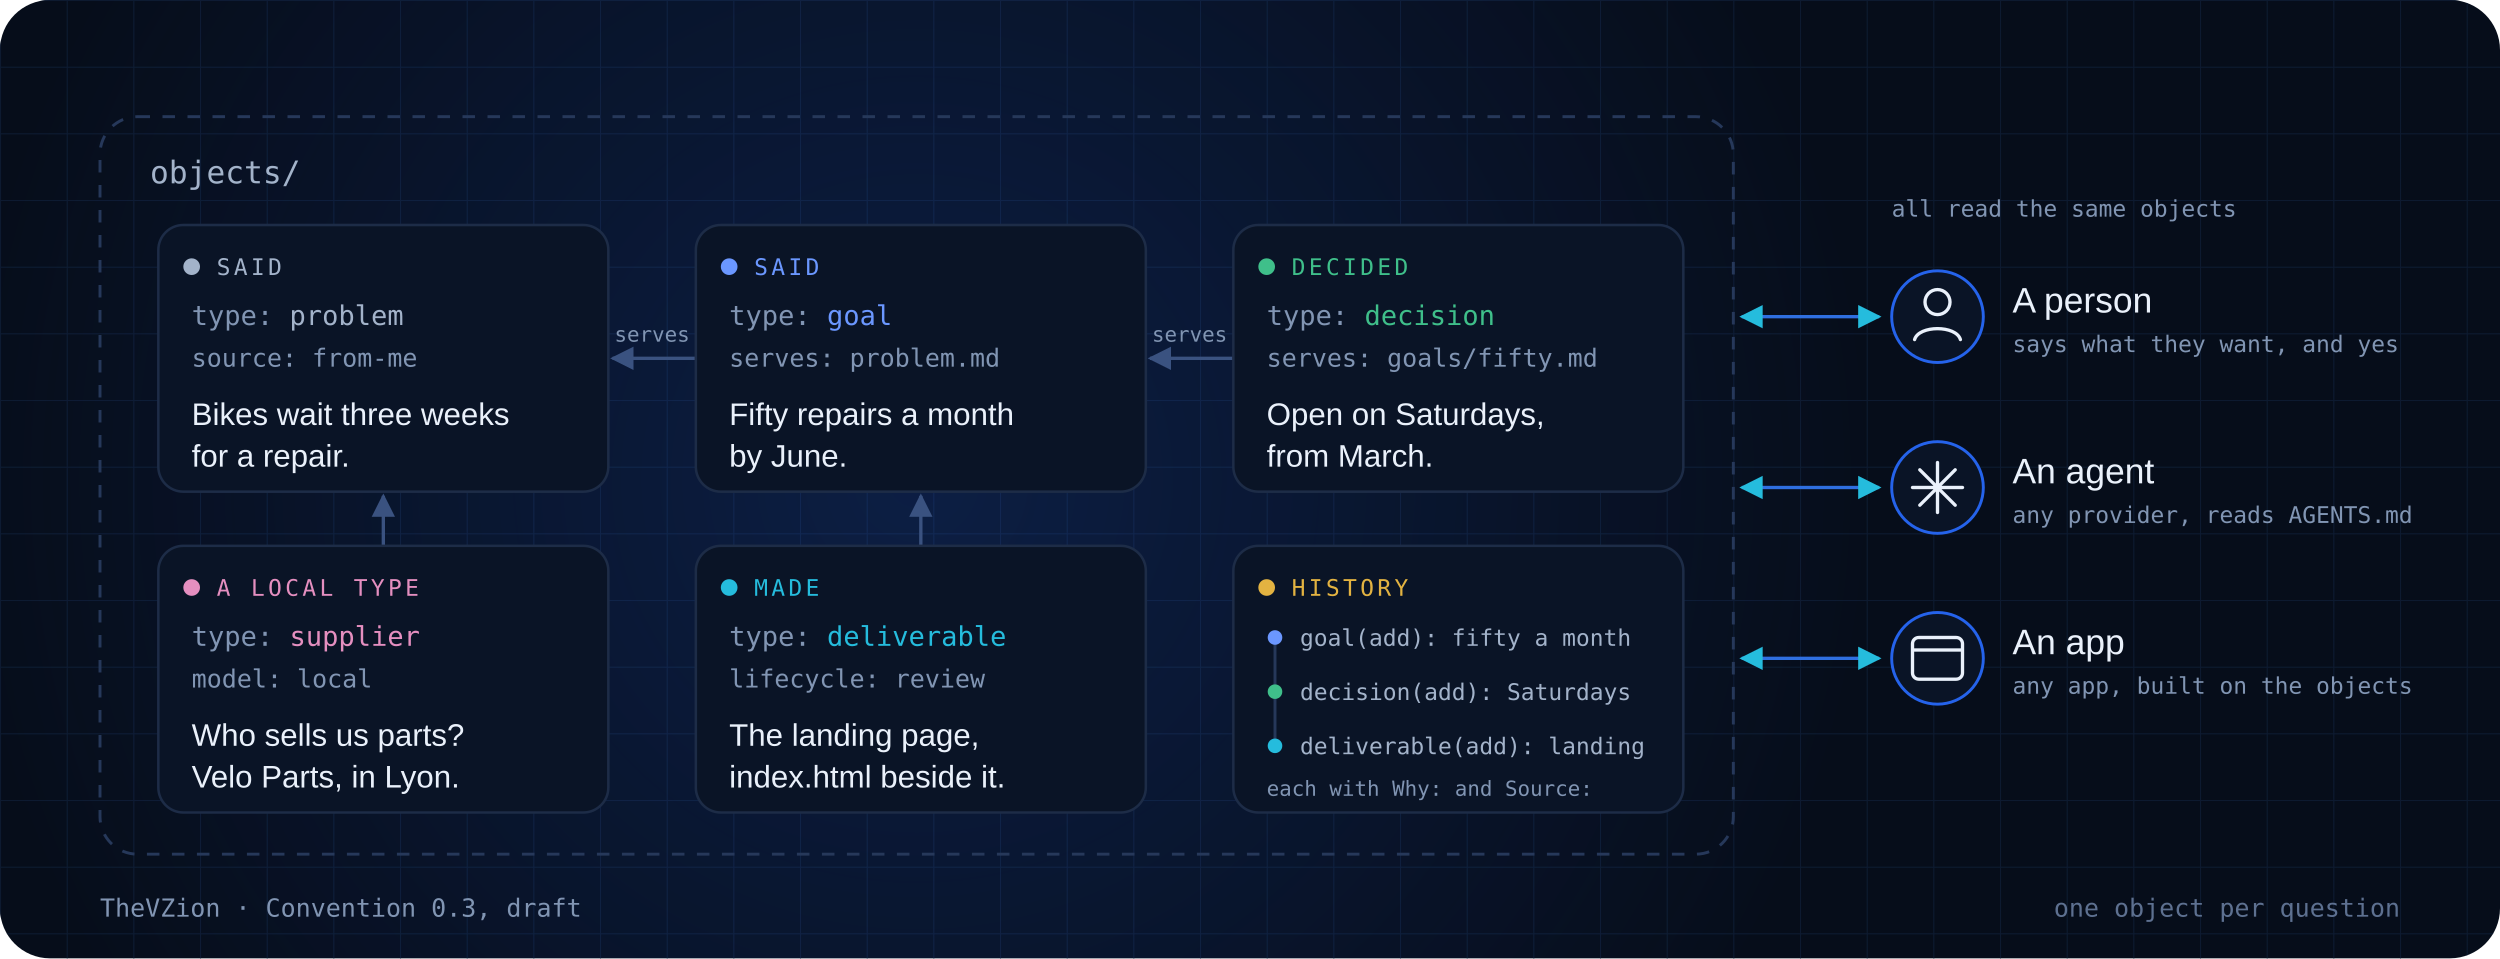
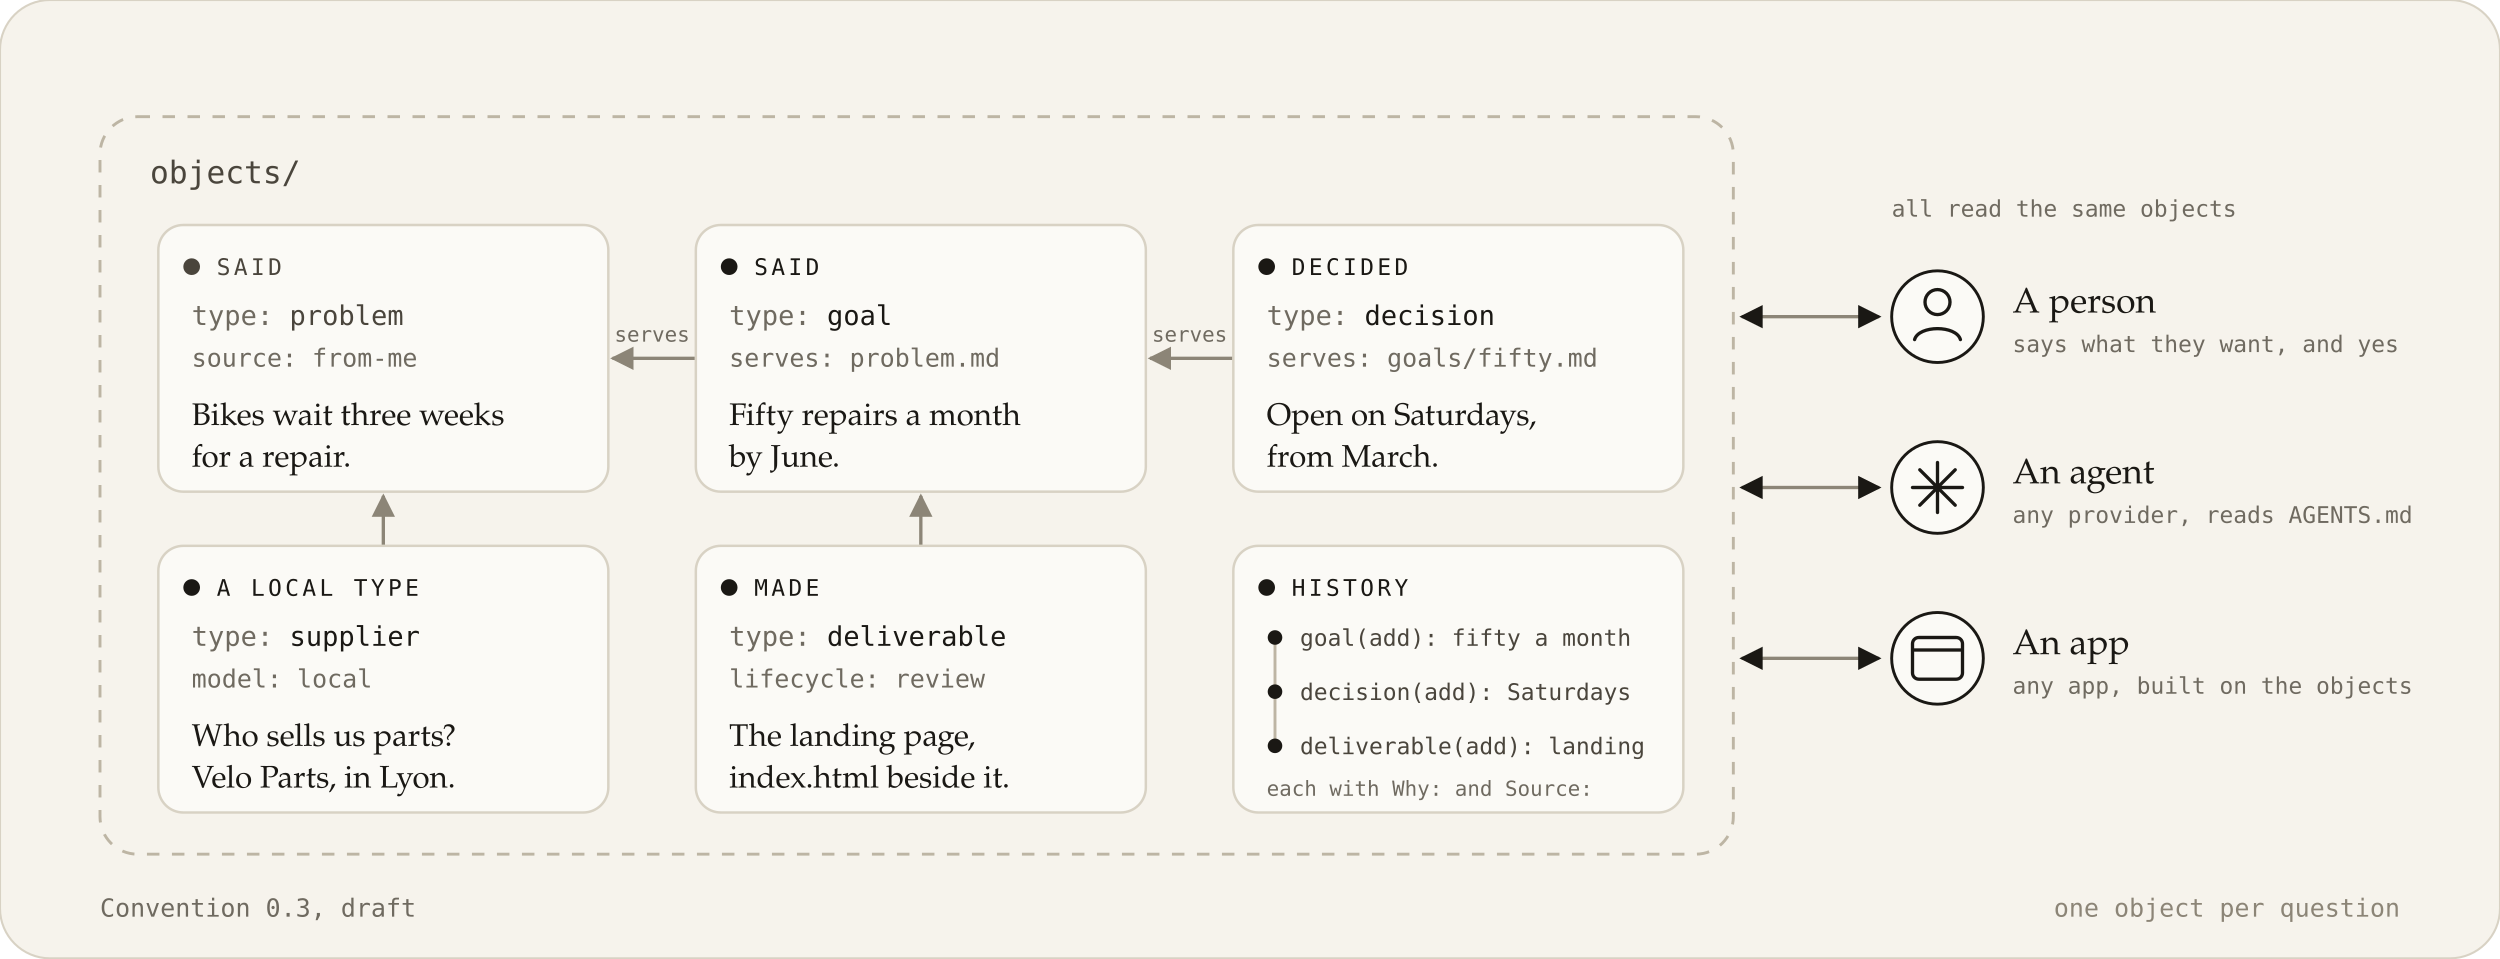
<svg xmlns="http://www.w3.org/2000/svg" viewBox="0 0 1200 460" width="1200" height="460" role="img" aria-labelledby="t d">
  <defs>
    <style>
-       .sans{font-family:Saira,'Segoe UI','Helvetica Neue',Arial,sans-serif}
-       .mono{font-family:'Geist Mono',ui-monospace,'SFMono-Regular',Menlo,Consolas,monospace}
-       .card{fill:#0a1426;stroke:#1d2c47;stroke-width:1.2}
+       .sans{font-family:'Iowan Old Style','Palatino Linotype',Georgia,serif}
+       .mono{font-family:'IBM Plex Mono','SFMono-Regular',Menlo,Consolas,monospace}
+       .card{fill:#fbfaf6;stroke:#d8d2c4;stroke-width:1.2}
      .kick{font-size:11px;letter-spacing:1.6px;font-weight:500}
-       .key{font-size:13px;fill:#8195b3}
-       .meta{font-size:12px;fill:#8195b3}
-       .body{font-size:15px;fill:#eaf1fb}
-       .link{stroke:#3a5280;stroke-width:1.6;fill:none}
-       .tiny{font-size:10px;fill:#8195b3}
+       .key{font-size:13px;fill:#6f6a60}
+       .meta{font-size:12px;fill:#6f6a60}
+       .body{font-size:15px;fill:#1a1814}
+       .link{stroke:#8c8577;stroke-width:1.6;fill:none}
+       .tiny{font-size:10px;fill:#6f6a60}
    </style>
    <pattern id="grid" width="32" height="32" patternUnits="userSpaceOnUse">
      <path d="M32 0H0V32" fill="none" stroke="#0d1a30" stroke-width="1" />
    </pattern>
    <radialGradient id="glow" cx="440" cy="230" r="460" gradientUnits="userSpaceOnUse">
-       <stop offset="0" stop-color="#2563eb" stop-opacity=".2" />
-       <stop offset="1" stop-color="#2563eb" stop-opacity="0" />
+       <stop offset="0" stop-color="#1a1814" stop-opacity=".2" />
+       <stop offset="1" stop-color="#1a1814" stop-opacity="0" />
    </radialGradient>
    <linearGradient id="wire" x1="0" x2="1">
-       <stop offset="0" stop-color="#2563eb" />
-       <stop offset="1" stop-color="#25bcdd" />
+       <stop offset="0" stop-color="#1a1814" />
+       <stop offset="1" stop-color="#1a1814" />
    </linearGradient>
    <marker id="arrow" viewBox="0 0 10 10" refX="9" refY="5" markerWidth="7" markerHeight="7" orient="auto-start-reverse">
-       <path d="M0 0L10 5L0 10z" fill="#3a5280" />
+       <path d="M0 0L10 5L0 10z" fill="#8c8577" />
    </marker>
    <marker id="arrowb" viewBox="0 0 10 10" refX="9" refY="5" markerWidth="7" markerHeight="7" orient="auto-start-reverse">
-       <path d="M0 0L10 5L0 10z" fill="#25bcdd" />
+       <path d="M0 0L10 5L0 10z" fill="#1a1814" />
    </marker>
  </defs>
-   <rect width="1200" height="460" rx="24" fill="#060d1a" />
-   <rect width="1200" height="460" rx="24" fill="url(#grid)" />
-   <rect width="1200" height="460" rx="24" fill="url(#glow)" />
-   <rect x="48" y="56" width="784" height="354" rx="18" fill="none" stroke="#26385a" stroke-width="1.4" stroke-dasharray="6 6" />
-   <text x="72" y="88" class="mono" font-size="15" fill="#a3b3ca">objects/</text>
+   <rect width="1200" height="460" rx="24" fill="#f6f3ec" stroke="#d8d2c4" stroke-width="1" />
+   <rect x="48" y="56" width="784" height="354" rx="18" fill="none" stroke="#bdb5a4" stroke-width="1.4" stroke-dasharray="6 6" />
+   <text x="72" y="88" class="mono" font-size="15" fill="#4a453c">objects/</text>
  <line x1="334" y1="172" x2="294" y2="172" class="link" marker-end="url(#arrow)" />
  <text x="313" y="164" class="mono tiny" text-anchor="middle">serves</text>
  <line x1="592" y1="172" x2="552" y2="172" class="link" marker-end="url(#arrow)" />
  <text x="571" y="164" class="mono tiny" text-anchor="middle">serves</text>
  <line x1="442" y1="262" x2="442" y2="238" class="link" marker-end="url(#arrow)" />
  <line x1="184" y1="262" x2="184" y2="238" class="link" marker-end="url(#arrow)" />
  <rect x="76" y="108" width="216" height="128" rx="12" class="card" />
-   <circle cx="92" cy="128" r="4" fill="#a3b3ca" />
-   <text x="104" y="132" class="mono kick" fill="#a3b3ca">SAID</text>
-   <text x="92" y="156" class="mono key">type: <tspan fill="#a3b3ca">problem</tspan>
+   <circle cx="92" cy="128" r="4" fill="#4a453c" />
+   <text x="104" y="132" class="mono kick" fill="#4a453c">SAID</text>
+   <text x="92" y="156" class="mono key">type: <tspan fill="#4a453c">problem</tspan>
  </text>
  <text x="92" y="176" class="mono meta">source: from-me</text>
  <text x="92" y="204" class="sans body">Bikes wait three weeks</text>
  <text x="92" y="224" class="sans body">for a repair.</text>
  <rect x="334" y="108" width="216" height="128" rx="12" class="card" />
-   <circle cx="350" cy="128" r="4" fill="#6b97ff" />
-   <text x="362" y="132" class="mono kick" fill="#6b97ff">SAID</text>
-   <text x="350" y="156" class="mono key">type: <tspan fill="#6b97ff">goal</tspan>
+   <circle cx="350" cy="128" r="4" fill="#1a1814" />
+   <text x="362" y="132" class="mono kick" fill="#1a1814">SAID</text>
+   <text x="350" y="156" class="mono key">type: <tspan fill="#1a1814">goal</tspan>
  </text>
  <text x="350" y="176" class="mono meta">serves: problem.md</text>
  <text x="350" y="204" class="sans body">Fifty repairs a month</text>
  <text x="350" y="224" class="sans body">by June.</text>
  <rect x="592" y="108" width="216" height="128" rx="12" class="card" />
-   <circle cx="608" cy="128" r="4" fill="#3fbf8a" />
-   <text x="620" y="132" class="mono kick" fill="#3fbf8a">DECIDED</text>
-   <text x="608" y="156" class="mono key">type: <tspan fill="#3fbf8a">decision</tspan>
+   <circle cx="608" cy="128" r="4" fill="#1a1814" />
+   <text x="620" y="132" class="mono kick" fill="#1a1814">DECIDED</text>
+   <text x="608" y="156" class="mono key">type: <tspan fill="#1a1814">decision</tspan>
  </text>
  <text x="608" y="176" class="mono meta">serves: goals/fifty.md</text>
  <text x="608" y="204" class="sans body">Open on Saturdays,</text>
  <text x="608" y="224" class="sans body">from March.</text>
  <rect x="76" y="262" width="216" height="128" rx="12" class="card" />
-   <circle cx="92" cy="282" r="4" fill="#e58fc0" />
-   <text x="104" y="286" class="mono kick" fill="#e58fc0">A LOCAL TYPE</text>
-   <text x="92" y="310" class="mono key">type: <tspan fill="#e58fc0">supplier</tspan>
+   <circle cx="92" cy="282" r="4" fill="#1a1814" />
+   <text x="104" y="286" class="mono kick" fill="#1a1814">A LOCAL TYPE</text>
+   <text x="92" y="310" class="mono key">type: <tspan fill="#1a1814">supplier</tspan>
  </text>
  <text x="92" y="330" class="mono meta">model: local</text>
  <text x="92" y="358" class="sans body">Who sells us parts?</text>
  <text x="92" y="378" class="sans body">Velo Parts, in Lyon.</text>
  <rect x="334" y="262" width="216" height="128" rx="12" class="card" />
-   <circle cx="350" cy="282" r="4" fill="#25bcdd" />
-   <text x="362" y="286" class="mono kick" fill="#25bcdd">MADE</text>
-   <text x="350" y="310" class="mono key">type: <tspan fill="#25bcdd">deliverable</tspan>
+   <circle cx="350" cy="282" r="4" fill="#1a1814" />
+   <text x="362" y="286" class="mono kick" fill="#1a1814">MADE</text>
+   <text x="350" y="310" class="mono key">type: <tspan fill="#1a1814">deliverable</tspan>
  </text>
  <text x="350" y="330" class="mono meta">lifecycle: review</text>
  <text x="350" y="358" class="sans body">The landing page,</text>
  <text x="350" y="378" class="sans body">index.html beside it.</text>
  <rect x="592" y="262" width="216" height="128" rx="12" class="card" />
-   <circle cx="608" cy="282" r="4" fill="#e3b341" />
-   <text x="620" y="286" class="mono kick" fill="#e3b341">HISTORY</text>
-   <line x1="612" y1="306" x2="612" y2="358" stroke="#26385a" stroke-width="1.4" />
-   <circle cx="612" cy="306" r="3.5" fill="#6b97ff" />
-   <circle cx="612" cy="332" r="3.5" fill="#3fbf8a" />
-   <circle cx="612" cy="358" r="3.5" fill="#25bcdd" />
-   <text x="624" y="310" class="mono" font-size="11" fill="#a3b3ca">goal(add): fifty a month</text>
-   <text x="624" y="336" class="mono" font-size="11" fill="#a3b3ca">decision(add): Saturdays</text>
-   <text x="624" y="362" class="mono" font-size="11" fill="#a3b3ca">deliverable(add): landing</text>
-   <text x="608" y="382" class="mono" font-size="10" fill="#8195b3">each with Why: and Source:</text>
-   <text x="908" y="104" class="mono" font-size="11" fill="#8195b3">all read the same objects</text>
-   <line x1="836" y1="152" x2="902" y2="152" stroke="#2f6fe0" stroke-width="1.6" marker-start="url(#arrowb)" marker-end="url(#arrowb)" />
-   <line x1="836" y1="234" x2="902" y2="234" stroke="#2f6fe0" stroke-width="1.6" marker-start="url(#arrowb)" marker-end="url(#arrowb)" />
-   <line x1="836" y1="316" x2="902" y2="316" stroke="#2f6fe0" stroke-width="1.6" marker-start="url(#arrowb)" marker-end="url(#arrowb)" />
-   <circle cx="930" cy="152" r="22" fill="#0a1426" stroke="#2563eb" stroke-width="1.4" />
-   <circle cx="930" cy="145" r="6" fill="none" stroke="#eaf1fb" stroke-width="1.6" />
-   <path d="M919 163c2-7 20-7 22 0" fill="none" stroke="#eaf1fb" stroke-width="1.6" stroke-linecap="round" />
-   <text x="966" y="150" class="sans" font-size="17" fill="#eaf1fb">A person</text>
-   <text x="966" y="169" class="mono" font-size="11" fill="#8195b3">says what they want, and yes</text>
-   <circle cx="930" cy="234" r="22" fill="#0a1426" stroke="#2563eb" stroke-width="1.4" />
-   <path d="M930 222v24M918 234h24M921.5 225.5l17 17M938.5 225.5l-17 17" stroke="#eaf1fb" stroke-width="1.6" stroke-linecap="round" />
-   <text x="966" y="232" class="sans" font-size="17" fill="#eaf1fb">An agent</text>
-   <text x="966" y="251" class="mono" font-size="11" fill="#8195b3">any provider, reads AGENTS.md</text>
-   <circle cx="930" cy="316" r="22" fill="#0a1426" stroke="#2563eb" stroke-width="1.4" />
-   <rect x="918" y="306" width="24" height="20" rx="3" fill="none" stroke="#eaf1fb" stroke-width="1.6" />
-   <line x1="918" y1="312" x2="942" y2="312" stroke="#eaf1fb" stroke-width="1.6" />
-   <text x="966" y="314" class="sans" font-size="17" fill="#eaf1fb">An app</text>
-   <text x="966" y="333" class="mono" font-size="11" fill="#8195b3">any app, built on the objects</text>
-   <text x="48" y="440" class="mono" font-size="12" fill="#8195b3">TheVZion · Convention 0.3, draft</text>
-   <text x="1152" y="440" class="mono" font-size="12" fill="#5d7090" text-anchor="end">one object per question</text>
+   <circle cx="608" cy="282" r="4" fill="#1a1814" />
+   <text x="620" y="286" class="mono kick" fill="#1a1814">HISTORY</text>
+   <line x1="612" y1="306" x2="612" y2="358" stroke="#bdb5a4" stroke-width="1.4" />
+   <circle cx="612" cy="306" r="3.5" fill="#1a1814" />
+   <circle cx="612" cy="332" r="3.5" fill="#1a1814" />
+   <circle cx="612" cy="358" r="3.5" fill="#1a1814" />
+   <text x="624" y="310" class="mono" font-size="11" fill="#4a453c">goal(add): fifty a month</text>
+   <text x="624" y="336" class="mono" font-size="11" fill="#4a453c">decision(add): Saturdays</text>
+   <text x="624" y="362" class="mono" font-size="11" fill="#4a453c">deliverable(add): landing</text>
+   <text x="608" y="382" class="mono" font-size="10" fill="#6f6a60">each with Why: and Source:</text>
+   <text x="908" y="104" class="mono" font-size="11" fill="#6f6a60">all read the same objects</text>
+   <line x1="836" y1="152" x2="902" y2="152" stroke="#8c8577" stroke-width="1.6" marker-start="url(#arrowb)" marker-end="url(#arrowb)" />
+   <line x1="836" y1="234" x2="902" y2="234" stroke="#8c8577" stroke-width="1.6" marker-start="url(#arrowb)" marker-end="url(#arrowb)" />
+   <line x1="836" y1="316" x2="902" y2="316" stroke="#8c8577" stroke-width="1.6" marker-start="url(#arrowb)" marker-end="url(#arrowb)" />
+   <circle cx="930" cy="152" r="22" fill="#fbfaf6" stroke="#1a1814" stroke-width="1.4" />
+   <circle cx="930" cy="145" r="6" fill="none" stroke="#1a1814" stroke-width="1.6" />
+   <path d="M919 163c2-7 20-7 22 0" fill="none" stroke="#1a1814" stroke-width="1.6" stroke-linecap="round" />
+   <text x="966" y="150" class="sans" font-size="17" fill="#1a1814">A person</text>
+   <text x="966" y="169" class="mono" font-size="11" fill="#6f6a60">says what they want, and yes</text>
+   <circle cx="930" cy="234" r="22" fill="#fbfaf6" stroke="#1a1814" stroke-width="1.4" />
+   <path d="M930 222v24M918 234h24M921.5 225.5l17 17M938.5 225.5l-17 17" stroke="#1a1814" stroke-width="1.6" stroke-linecap="round" />
+   <text x="966" y="232" class="sans" font-size="17" fill="#1a1814">An agent</text>
+   <text x="966" y="251" class="mono" font-size="11" fill="#6f6a60">any provider, reads AGENTS.md</text>
+   <circle cx="930" cy="316" r="22" fill="#fbfaf6" stroke="#1a1814" stroke-width="1.4" />
+   <rect x="918" y="306" width="24" height="20" rx="3" fill="none" stroke="#1a1814" stroke-width="1.6" />
+   <line x1="918" y1="312" x2="942" y2="312" stroke="#1a1814" stroke-width="1.6" />
+   <text x="966" y="314" class="sans" font-size="17" fill="#1a1814">An app</text>
+   <text x="966" y="333" class="mono" font-size="11" fill="#6f6a60">any app, built on the objects</text>
+   <text x="48" y="440" class="mono" font-size="12" fill="#6f6a60">Convention 0.3, draft</text>
+   <text x="1152" y="440" class="mono" font-size="12" fill="#8c8577" text-anchor="end">one object per question</text>
</svg>
